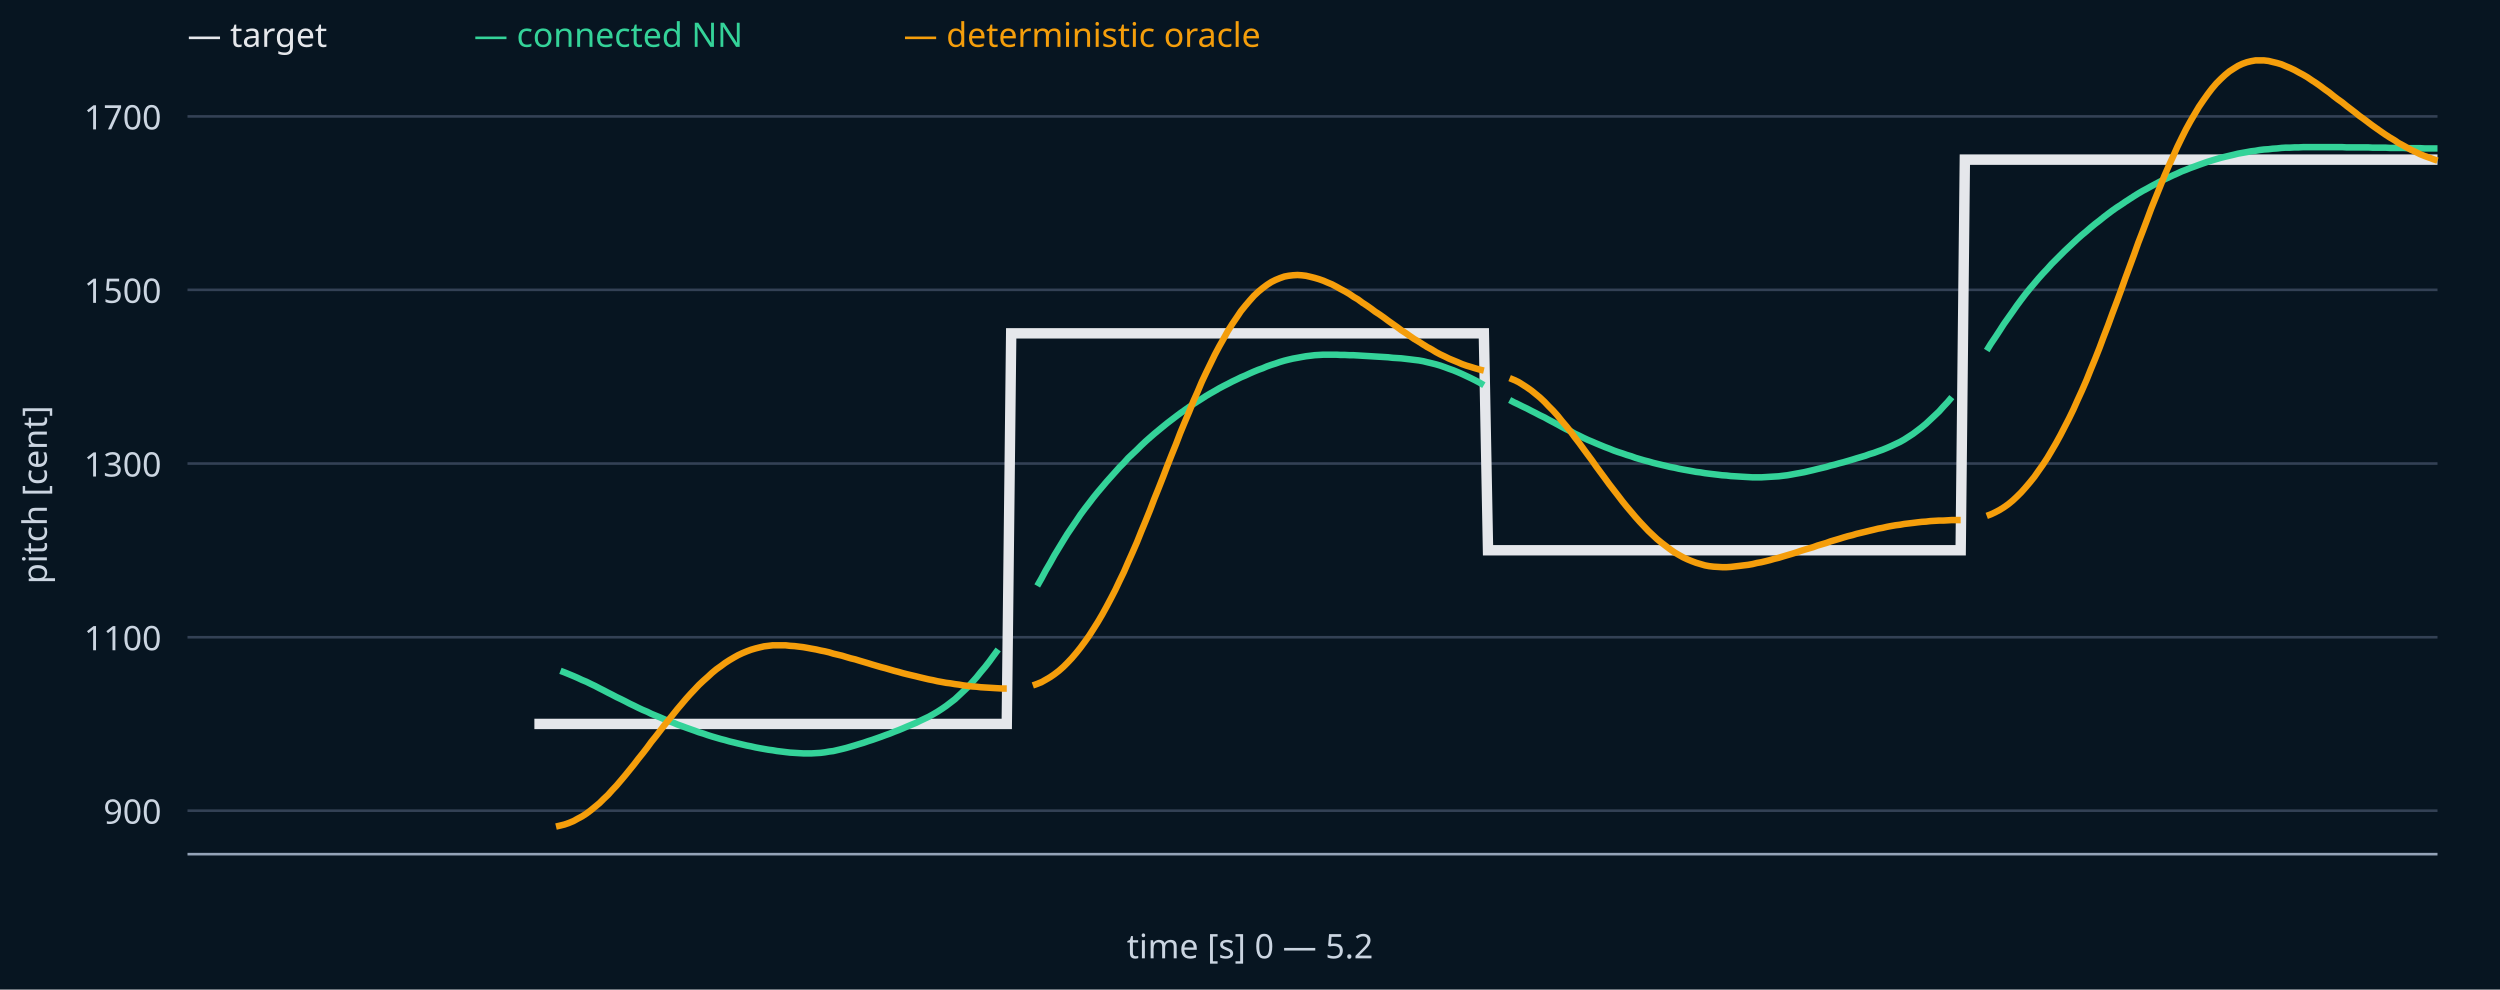
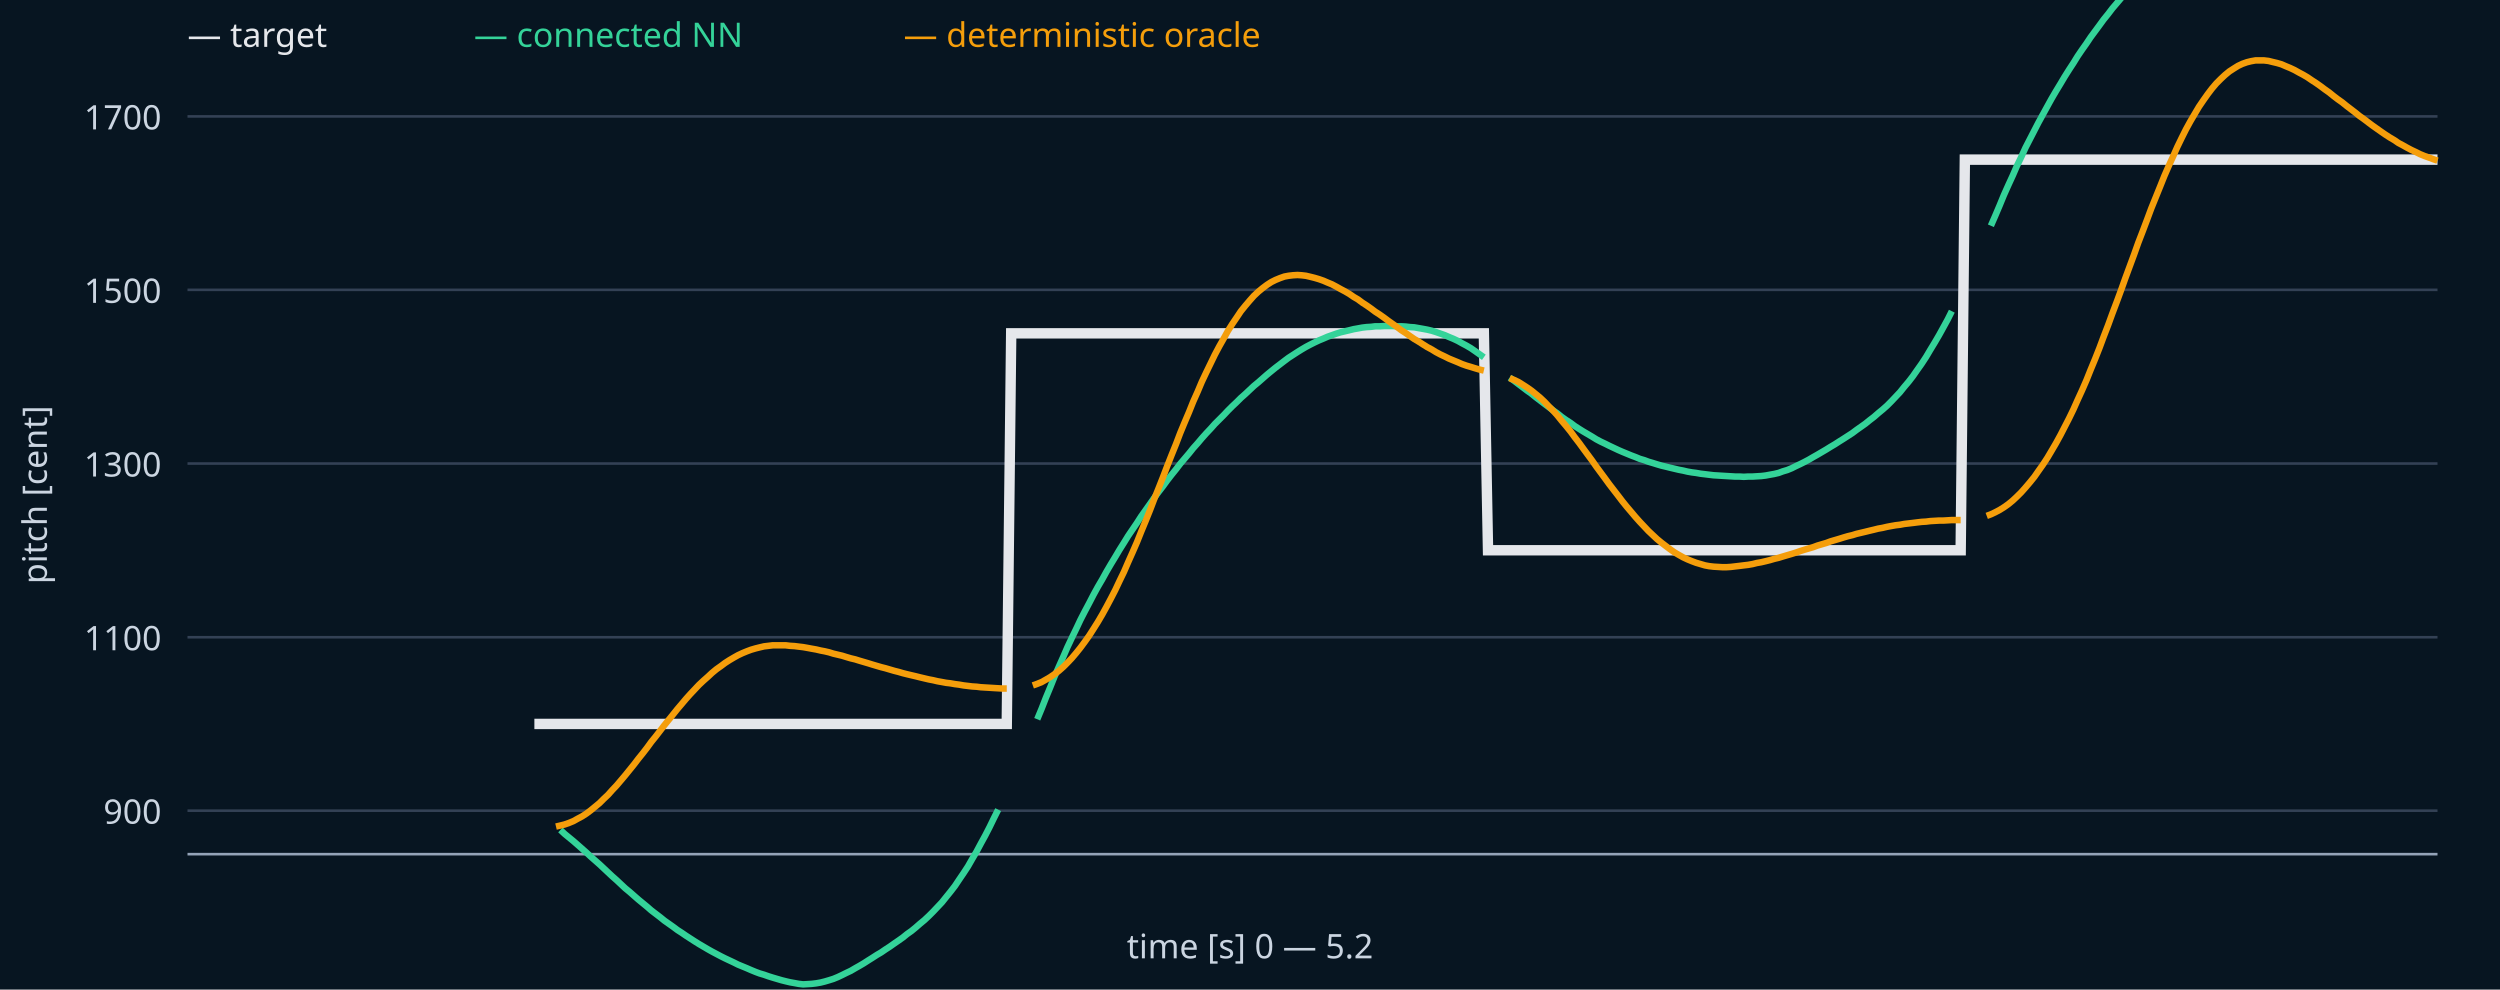
<svg xmlns="http://www.w3.org/2000/svg" width="960" height="380" viewBox="0 0 960 380">
  <rect width="100%" height="100%" fill="#071521" />
  <g font-family="sans-serif" font-size="13" fill="#cbd5e1">
    <line x1="72" y1="311.3" x2="936" y2="311.3" stroke="#334155" />
    <text x="62" y="316.3" text-anchor="end">900</text>
    <line x1="72" y1="244.7" x2="936" y2="244.7" stroke="#334155" />
    <text x="62" y="249.7" text-anchor="end">1100</text>
    <line x1="72" y1="178.0" x2="936" y2="178.0" stroke="#334155" />
    <text x="62" y="183.0" text-anchor="end">1300</text>
    <line x1="72" y1="111.3" x2="936" y2="111.3" stroke="#334155" />
    <text x="62" y="116.3" text-anchor="end">1500</text>
    <line x1="72" y1="44.7" x2="936" y2="44.7" stroke="#334155" />
    <text x="62" y="49.7" text-anchor="end">1700</text>
    <line x1="72" y1="328" x2="936" y2="328" stroke="#94a3b8" />
    <text x="480.0" y="368" text-anchor="middle">time [s]  0 — 5.2</text>
    <text x="18" y="190.0" transform="rotate(-90 18 190.0)" text-anchor="middle">pitch [cent]</text>
    <text x="72" y="18" fill="#e5e7eb">— target</text>
    <text x="182" y="18" fill="#34d399">— connected NN</text>
    <text x="347" y="18" fill="#f59e0b">— deterministic oracle</text>
    <polyline points="205.2,278.0 206.8,278.0 208.5,278.0 210.2,278.0 211.8,278.0 213.5,278.0 215.2,278.0 216.8,278.0 218.5,278.0 220.2,278.0 221.8,278.0 223.5,278.0 225.2,278.0 226.8,278.0 228.5,278.0 230.2,278.0 231.8,278.0 233.5,278.0 235.1,278.0 236.8,278.0 238.5,278.0 240.1,278.0 241.8,278.0 243.5,278.0 245.1,278.0 246.8,278.0 248.5,278.0 250.1,278.0 251.8,278.0 253.5,278.0 255.1,278.0 256.8,278.0 258.5,278.0 260.1,278.0 261.8,278.0 263.4,278.0 265.1,278.0 266.8,278.0 268.4,278.0 270.1,278.0 271.8,278.0 273.4,278.0 275.1,278.0 276.8,278.0 278.4,278.0 280.1,278.0 281.8,278.0 283.4,278.0 285.1,278.0 286.8,278.0 288.4,278.0 290.1,278.0 291.7,278.0 293.4,278.0 295.1,278.0 296.7,278.0 298.4,278.0 300.1,278.0 301.7,278.0 303.4,278.0 305.1,278.0 306.7,278.0 308.4,278.0 310.1,278.0 311.7,278.0 313.4,278.0 315.1,278.0 316.7,278.0 318.4,278.0 320.0,278.0 321.7,278.0 323.4,278.0 325.0,278.0 326.7,278.0 328.4,278.0 330.0,278.0 331.7,278.0 333.4,278.0 335.0,278.0 336.7,278.0 338.4,278.0 340.0,278.0 341.7,278.0 343.4,278.0 345.0,278.0 346.7,278.0 348.3,278.0 350.0,278.0 351.7,278.0 353.3,278.0 355.0,278.0 356.7,278.0 358.3,278.0 360.0,278.0 361.7,278.0 363.3,278.0 365.0,278.0 366.7,278.0 368.3,278.0 370.0,278.0 371.7,278.0 373.3,278.0 375.0,278.0 376.6,278.0 378.3,278.0 380.0,278.0 381.6,278.0 383.3,278.0 385.0,278.0 386.6,278.0 388.3,128.0 390.0,128.0 391.6,128.0 393.3,128.0 395.0,128.0 396.6,128.0 398.3,128.0 400.0,128.0 401.6,128.0 403.3,128.0 404.9,128.0 406.6,128.0 408.3,128.0 409.9,128.0 411.6,128.0 413.3,128.0 414.9,128.0 416.6,128.0 418.3,128.0 419.9,128.0 421.6,128.0 423.3,128.0 424.9,128.0 426.6,128.0 428.3,128.0 429.9,128.0 431.6,128.0 433.2,128.0 434.9,128.0 436.6,128.0 438.2,128.0 439.9,128.0 441.6,128.0 443.2,128.0 444.9,128.0 446.6,128.0 448.2,128.0 449.9,128.0 451.6,128.0 453.2,128.0 454.9,128.0 456.6,128.0 458.2,128.0 459.9,128.0 461.5,128.0 463.2,128.0 464.9,128.0 466.5,128.0 468.2,128.0 469.9,128.0 471.5,128.0 473.2,128.0 474.9,128.0 476.5,128.0 478.2,128.0 479.9,128.0 481.5,128.0 483.2,128.0 484.9,128.0 486.5,128.0 488.2,128.0 489.8,128.0 491.5,128.0 493.2,128.0 494.8,128.0 496.5,128.0 498.2,128.0 499.8,128.0 501.5,128.0 503.2,128.0 504.8,128.0 506.5,128.0 508.2,128.0 509.8,128.0 511.5,128.0 513.2,128.0 514.8,128.0 516.5,128.0 518.2,128.0 519.8,128.0 521.5,128.0 523.1,128.0 524.8,128.0 526.5,128.0 528.1,128.0 529.8,128.0 531.5,128.0 533.1,128.0 534.8,128.0 536.5,128.0 538.1,128.0 539.8,128.0 541.5,128.0 543.1,128.0 544.8,128.0 546.5,128.0 548.1,128.0 549.8,128.0 551.4,128.0 553.1,128.0 554.8,128.0 556.4,128.0 558.1,128.0 559.8,128.0 561.4,128.0 563.1,128.0 564.8,128.0 566.4,128.0 568.1,128.0 569.8,128.0 571.4,211.3 573.1,211.3 574.8,211.3 576.4,211.3 578.1,211.3 579.7,211.3 581.4,211.3 583.1,211.3 584.7,211.3 586.4,211.3 588.1,211.3 589.7,211.3 591.4,211.3 593.1,211.3 594.7,211.3 596.4,211.3 598.1,211.3 599.7,211.3 601.4,211.3 603.1,211.3 604.7,211.3 606.4,211.3 608.0,211.3 609.7,211.3 611.4,211.3 613.0,211.3 614.7,211.3 616.4,211.3 618.0,211.3 619.7,211.3 621.4,211.3 623.0,211.3 624.7,211.3 626.4,211.3 628.0,211.3 629.7,211.3 631.4,211.3 633.0,211.3 634.7,211.3 636.3,211.3 638.0,211.3 639.7,211.3 641.3,211.3 643.0,211.3 644.7,211.3 646.3,211.3 648.0,211.3 649.7,211.3 651.3,211.3 653.0,211.3 654.7,211.3 656.3,211.3 658.0,211.3 659.7,211.3 661.3,211.3 663.0,211.3 664.6,211.3 666.3,211.3 668.0,211.3 669.6,211.3 671.3,211.3 673.0,211.3 674.6,211.3 676.3,211.3 678.0,211.3 679.6,211.3 681.3,211.3 683.0,211.3 684.6,211.3 686.3,211.3 688.0,211.3 689.6,211.3 691.3,211.3 692.9,211.3 694.6,211.3 696.3,211.3 697.9,211.3 699.6,211.3 701.3,211.3 702.9,211.3 704.6,211.3 706.3,211.3 707.9,211.3 709.6,211.3 711.3,211.3 712.9,211.3 714.6,211.3 716.3,211.3 717.9,211.3 719.6,211.3 721.2,211.3 722.9,211.3 724.6,211.3 726.2,211.3 727.9,211.3 729.6,211.3 731.2,211.3 732.9,211.3 734.6,211.3 736.2,211.3 737.9,211.3 739.6,211.3 741.2,211.3 742.9,211.3 744.6,211.3 746.2,211.3 747.9,211.3 749.5,211.3 751.2,211.3 752.9,211.3 754.5,61.3 756.2,61.3 757.9,61.3 759.5,61.3 761.2,61.3 762.9,61.3 764.5,61.3 766.2,61.3 767.9,61.3 769.5,61.3 771.2,61.3 772.9,61.3 774.5,61.3 776.2,61.3 777.8,61.3 779.5,61.3 781.2,61.3 782.8,61.3 784.5,61.3 786.2,61.3 787.8,61.3 789.5,61.3 791.2,61.3 792.8,61.3 794.5,61.3 796.2,61.3 797.8,61.3 799.5,61.3 801.2,61.3 802.8,61.3 804.5,61.3 806.2,61.3 807.8,61.3 809.5,61.3 811.1,61.3 812.8,61.3 814.5,61.3 816.1,61.3 817.8,61.3 819.5,61.3 821.1,61.3 822.8,61.3 824.5,61.3 826.1,61.3 827.8,61.3 829.5,61.3 831.1,61.3 832.8,61.3 834.5,61.3 836.1,61.3 837.8,61.3 839.4,61.3 841.1,61.3 842.8,61.3 844.4,61.3 846.1,61.3 847.8,61.3 849.4,61.3 851.1,61.3 852.8,61.3 854.4,61.3 856.1,61.3 857.8,61.3 859.4,61.3 861.1,61.3 862.8,61.3 864.4,61.3 866.1,61.3 867.7,61.3 869.4,61.3 871.1,61.3 872.7,61.3 874.4,61.3 876.1,61.3 877.7,61.3 879.4,61.3 881.1,61.3 882.7,61.3 884.4,61.3 886.1,61.3 887.7,61.3 889.4,61.3 891.1,61.3 892.7,61.3 894.4,61.3 896.0,61.3 897.7,61.3 899.4,61.3 901.0,61.3 902.7,61.3 904.4,61.3 906.0,61.3 907.7,61.3 909.4,61.3 911.0,61.3 912.7,61.3 914.4,61.3 916.0,61.3 917.7,61.3 919.4,61.3 921.0,61.3 922.7,61.3 924.3,61.3 926.0,61.3 927.7,61.3 929.3,61.3 931.0,61.3 932.7,61.3 934.3,61.3 936.0,61.3" fill="none" stroke="#e5e7eb" stroke-width="4" />
-     <polyline points="215.2,257.6 216.8,258.2 218.5,258.9 220.2,259.6 221.8,260.3 223.5,261.1 225.2,261.8 226.8,262.6 228.5,263.4 230.2,264.3 231.8,265.1 233.5,266.0 235.1,266.8 236.8,267.7 238.5,268.5 240.1,269.3 241.8,270.2 243.5,271.0 245.1,271.8 246.8,272.6 248.5,273.3 250.1,274.1 251.8,274.8 253.5,275.5 255.1,276.2 256.8,276.9 258.5,277.5 260.1,278.2 261.8,278.8 263.4,279.4 265.1,280.0 266.8,280.6 268.4,281.2 270.1,281.7 271.8,282.3 273.4,282.8 275.1,283.3 276.8,283.8 278.4,284.2 280.1,284.7 281.8,285.1 283.4,285.5 285.1,285.9 286.8,286.3 288.4,286.6 290.1,287.0 291.7,287.3 293.4,287.6 295.1,287.9 296.7,288.1 298.4,288.4 300.1,288.6 301.7,288.8 303.4,289.0 305.1,289.1 306.7,289.2 308.4,289.3 310.1,289.3 311.7,289.3 313.4,289.2 315.1,289.1 316.7,288.9 318.4,288.6 320.0,288.4 321.7,288.0 323.4,287.6 325.0,287.2 326.7,286.7 328.4,286.2 330.0,285.7 331.7,285.2 333.4,284.6 335.0,284.1 336.7,283.5 338.4,282.9 340.0,282.3 341.7,281.7 343.4,281.0 345.0,280.4 346.7,279.7 348.3,279.0 350.0,278.3 351.7,277.6 353.3,276.8 355.0,276.0 356.7,275.2 358.3,274.3 360.0,273.3 361.7,272.2 363.3,271.1 365.0,269.8 366.7,268.5 368.3,267.0 370.0,265.4 371.7,263.8 373.3,262.0 375.0,260.1 376.6,258.1 378.3,256.1 380.0,253.9 381.6,251.7 383.3,249.4" fill="none" stroke="#34d399" stroke-width="2.5" />
-     <polyline points="398.3,225.0 400.0,222.0 401.6,219.0 403.3,216.1 404.9,213.2 406.6,210.4 408.3,207.6 409.9,205.0 411.6,202.5 413.3,200.0 414.9,197.6 416.6,195.3 418.3,193.1 419.9,191.0 421.6,188.9 423.3,186.9 424.9,185.0 426.6,183.1 428.3,181.2 429.9,179.4 431.6,177.7 433.2,175.9 434.9,174.3 436.6,172.7 438.2,171.1 439.9,169.5 441.6,168.0 443.2,166.6 444.9,165.2 446.6,163.8 448.2,162.5 449.9,161.2 451.6,159.9 453.2,158.7 454.9,157.5 456.6,156.3 458.2,155.2 459.9,154.1 461.5,153.1 463.2,152.0 464.9,151.0 466.5,150.1 468.2,149.1 469.9,148.2 471.5,147.4 473.2,146.5 474.9,145.7 476.5,144.9 478.2,144.2 479.9,143.4 481.5,142.7 483.2,142.0 484.9,141.4 486.5,140.7 488.2,140.1 489.8,139.6 491.5,139.0 493.2,138.5 494.8,138.1 496.5,137.7 498.2,137.4 499.8,137.1 501.5,136.8 503.2,136.6 504.8,136.4 506.5,136.3 508.2,136.2 509.8,136.2 511.5,136.2 513.2,136.2 514.8,136.3 516.5,136.3 518.2,136.4 519.8,136.4 521.5,136.5 523.1,136.6 524.8,136.7 526.5,136.8 528.1,136.9 529.8,137.0 531.5,137.1 533.1,137.2 534.8,137.4 536.5,137.5 538.1,137.6 539.8,137.8 541.5,138.0 543.1,138.2 544.8,138.4 546.5,138.7 548.1,139.1 549.8,139.5 551.4,139.9 553.1,140.4 554.8,141.0 556.4,141.6 558.1,142.2 559.8,142.9 561.4,143.6 563.1,144.4 564.8,145.2 566.4,146.0 568.1,146.9 569.8,147.9" fill="none" stroke="#34d399" stroke-width="2.5" />
-     <polyline points="579.7,153.6 581.4,154.5 583.1,155.3 584.7,156.1 586.4,156.9 588.1,157.8 589.7,158.6 591.4,159.5 593.1,160.3 594.7,161.2 596.4,162.1 598.1,163.0 599.7,163.9 601.4,164.8 603.1,165.6 604.7,166.5 606.4,167.3 608.0,168.1 609.7,168.9 611.4,169.6 613.0,170.3 614.7,171.0 616.4,171.7 618.0,172.3 619.7,173.0 621.4,173.6 623.0,174.1 624.7,174.7 626.4,175.2 628.0,175.8 629.7,176.3 631.4,176.8 633.0,177.2 634.7,177.7 636.3,178.1 638.0,178.5 639.7,178.9 641.3,179.3 643.0,179.6 644.7,180.0 646.3,180.3 648.0,180.6 649.7,180.9 651.3,181.2 653.0,181.4 654.7,181.7 656.3,181.9 658.0,182.1 659.7,182.3 661.3,182.5 663.0,182.6 664.6,182.8 666.3,182.9 668.0,183.0 669.6,183.1 671.3,183.2 673.0,183.3 674.6,183.3 676.3,183.3 678.0,183.2 679.6,183.1 681.3,183.0 683.0,182.9 684.6,182.7 686.3,182.5 688.0,182.2 689.6,181.9 691.3,181.6 692.9,181.3 694.6,180.9 696.3,180.5 697.9,180.1 699.6,179.7 701.3,179.3 702.9,178.8 704.6,178.4 706.3,177.9 707.9,177.5 709.6,177.0 711.3,176.5 712.9,176.0 714.6,175.5 716.3,175.0 717.9,174.4 719.6,173.9 721.2,173.3 722.9,172.7 724.6,172.0 726.2,171.3 727.9,170.5 729.6,169.7 731.2,168.8 732.9,167.7 734.6,166.6 736.2,165.4 737.9,164.1 739.6,162.7 741.2,161.2 742.9,159.6 744.6,158.0 746.2,156.2 747.9,154.4 749.5,152.5" fill="none" stroke="#34d399" stroke-width="2.5" />
-     <polyline points="762.9,134.6 764.5,132.0 766.2,129.5 767.9,126.9 769.5,124.4 771.2,122.0 772.9,119.6 774.5,117.3 776.2,115.0 777.8,112.9 779.5,110.8 781.2,108.8 782.8,106.9 784.5,105.0 786.2,103.2 787.8,101.4 789.5,99.7 791.2,98.0 792.8,96.4 794.5,94.8 796.2,93.2 797.8,91.7 799.5,90.2 801.2,88.8 802.8,87.4 804.5,86.0 806.2,84.7 807.8,83.4 809.5,82.1 811.1,80.9 812.8,79.7 814.5,78.6 816.1,77.5 817.8,76.4 819.5,75.3 821.1,74.3 822.8,73.3 824.5,72.4 826.1,71.5 827.8,70.6 829.5,69.7 831.1,68.9 832.8,68.1 834.5,67.3 836.1,66.6 837.8,65.8 839.4,65.2 841.1,64.5 842.8,63.9 844.4,63.3 846.1,62.7 847.8,62.1 849.4,61.6 851.1,61.1 852.8,60.6 854.4,60.2 856.1,59.8 857.8,59.4 859.4,59.0 861.1,58.7 862.8,58.4 864.4,58.1 866.1,57.9 867.7,57.6 869.4,57.4 871.1,57.3 872.7,57.1 874.4,57.0 876.1,56.8 877.7,56.7 879.4,56.7 881.1,56.6 882.7,56.6 884.4,56.5 886.1,56.5 887.7,56.5 889.4,56.5 891.1,56.5 892.7,56.5 894.4,56.5 896.0,56.5 897.7,56.5 899.4,56.5 901.0,56.6 902.7,56.6 904.4,56.6 906.0,56.6 907.7,56.6 909.4,56.6 911.0,56.7 912.7,56.7 914.4,56.7 916.0,56.7 917.7,56.8 919.4,56.8 921.0,56.8 922.7,56.8 924.3,56.9 926.0,56.9 927.7,56.9 929.3,56.9 931.0,57.0 932.7,57.0 934.3,57.0 936.0,57.0" fill="none" stroke="#34d399" stroke-width="2.5" />
+     <polyline points="215.2,318.7 216.8,320.2 218.5,321.6 220.2,323.0 221.8,324.4 223.5,325.9 225.2,327.4 226.8,328.9 228.5,330.4 230.2,331.9 231.8,333.4 233.5,335.0 235.1,336.5 236.8,338.0 238.5,339.6 240.1,341.1 241.8,342.5 243.5,344.0 245.1,345.4 246.8,346.8 248.5,348.2 250.1,349.6 251.8,350.9 253.5,352.2 255.1,353.5 256.8,354.7 258.5,355.9 260.1,357.1 261.8,358.2 263.4,359.3 265.1,360.4 266.8,361.5 268.4,362.5 270.1,363.5 271.8,364.5 273.4,365.4 275.1,366.3 276.8,367.2 278.4,368.0 280.1,368.8 281.8,369.6 283.4,370.4 285.1,371.1 286.8,371.8 288.4,372.5 290.1,373.2 291.7,373.8 293.4,374.3 295.1,374.9 296.7,375.4 298.4,375.9 300.1,376.4 301.7,376.8 303.4,377.2 305.1,377.5 306.7,377.8 308.4,378.0 310.1,377.9 311.7,377.8 313.4,377.6 315.1,377.3 316.7,376.9 318.4,376.4 320.0,375.9 321.7,375.2 323.4,374.4 325.0,373.6 326.7,372.8 328.4,371.8 330.0,370.9 331.7,369.9 333.4,368.8 335.0,367.8 336.7,366.7 338.4,365.7 340.0,364.6 341.7,363.5 343.4,362.3 345.0,361.2 346.7,360.0 348.3,358.7 350.0,357.5 351.7,356.1 353.3,354.7 355.0,353.3 356.7,351.7 358.3,350.1 360.0,348.3 361.7,346.5 363.3,344.5 365.0,342.4 366.7,340.2 368.3,337.8 370.0,335.3 371.7,332.7 373.3,329.9 375.0,327.0 376.6,324.0 378.3,320.9 380.0,317.6 381.6,314.3 383.3,310.9" fill="none" stroke="#34d399" stroke-width="2.5" />
+     <polyline points="398.3,276.2 400.0,272.1 401.6,268.0 403.3,263.9 404.9,259.9 406.6,256.0 408.3,252.2 409.9,248.5 411.6,244.9 413.3,241.4 414.9,238.0 416.6,234.7 418.3,231.5 419.9,228.4 421.6,225.3 423.3,222.4 424.9,219.5 426.6,216.6 428.3,213.8 429.9,211.1 431.6,208.4 433.2,205.8 434.9,203.3 436.6,200.8 438.2,198.3 439.9,195.9 441.6,193.5 443.2,191.2 444.9,188.9 446.6,186.7 448.2,184.5 449.9,182.3 451.6,180.2 453.2,178.1 454.9,176.1 456.6,174.1 458.2,172.1 459.9,170.2 461.5,168.3 463.2,166.4 464.9,164.6 466.5,162.8 468.2,161.1 469.9,159.4 471.5,157.7 473.2,156.0 474.9,154.4 476.5,152.8 478.2,151.3 479.9,149.7 481.5,148.2 483.2,146.8 484.9,145.3 486.5,143.9 488.2,142.5 489.8,141.2 491.5,139.9 493.2,138.6 494.8,137.4 496.5,136.3 498.2,135.2 499.8,134.2 501.5,133.2 503.2,132.3 504.8,131.5 506.5,130.7 508.2,130.0 509.8,129.3 511.5,128.7 513.2,128.1 514.8,127.6 516.5,127.2 518.2,126.8 519.8,126.4 521.5,126.1 523.1,125.8 524.8,125.6 526.5,125.5 528.1,125.3 529.8,125.3 531.5,125.2 533.1,125.2 534.8,125.2 536.5,125.3 538.1,125.3 539.8,125.4 541.5,125.6 543.1,125.7 544.8,126.0 546.5,126.3 548.1,126.6 549.8,127.0 551.4,127.5 553.1,128.1 554.8,128.7 556.4,129.4 558.1,130.1 559.8,130.9 561.4,131.8 563.1,132.7 564.8,133.7 566.4,134.8 568.1,136.0 569.8,137.2" fill="none" stroke="#34d399" stroke-width="2.5" />
+     <polyline points="579.7,145.0 581.4,146.2 583.1,147.5 584.7,148.7 586.4,150.0 588.1,151.2 589.7,152.5 591.4,153.8 593.1,155.1 594.7,156.3 596.4,157.6 598.1,158.8 599.7,160.1 601.4,161.3 603.1,162.4 604.7,163.6 606.4,164.7 608.0,165.7 609.7,166.7 611.4,167.7 613.0,168.7 614.7,169.6 616.4,170.4 618.0,171.2 619.7,172.0 621.4,172.8 623.0,173.5 624.7,174.2 626.4,174.9 628.0,175.5 629.7,176.2 631.4,176.7 633.0,177.3 634.7,177.8 636.3,178.3 638.0,178.8 639.7,179.2 641.3,179.6 643.0,180.0 644.7,180.4 646.3,180.7 648.0,181.1 649.7,181.4 651.3,181.6 653.0,181.9 654.7,182.1 656.3,182.3 658.0,182.5 659.7,182.6 661.3,182.7 663.0,182.8 664.6,182.9 666.3,183.0 668.0,183.0 669.6,183.1 671.3,183.0 673.0,183.0 674.6,182.9 676.3,182.8 678.0,182.6 679.6,182.3 681.3,182.0 683.0,181.6 684.6,181.0 686.3,180.5 688.0,179.8 689.6,179.0 691.3,178.2 692.9,177.4 694.6,176.5 696.3,175.5 697.9,174.6 699.6,173.6 701.3,172.6 702.9,171.6 704.6,170.6 706.3,169.5 707.9,168.5 709.6,167.4 711.3,166.3 712.9,165.1 714.6,163.9 716.3,162.7 717.9,161.4 719.6,160.1 721.2,158.7 722.9,157.3 724.6,155.8 726.2,154.2 727.9,152.4 729.6,150.6 731.2,148.6 732.9,146.6 734.6,144.4 736.2,142.1 737.9,139.7 739.6,137.1 741.2,134.4 742.9,131.6 744.6,128.7 746.2,125.8 747.9,122.7 749.5,119.5" fill="none" stroke="#34d399" stroke-width="2.5" />
+     <polyline points="764.5,86.7 766.2,82.8 767.9,78.8 769.5,74.9 771.2,71.1 772.9,67.4 774.5,63.7 776.2,60.2 777.8,56.7 779.5,53.4 781.2,50.1 782.8,47.0 784.5,43.9 786.2,40.8 787.8,37.9 789.5,35.0 791.2,32.2 792.8,29.5 794.5,26.8 796.2,24.2 797.8,21.6 799.5,19.1 801.2,16.7 802.8,14.3 804.5,12.0 806.2,9.7 807.8,7.5 809.5,5.4 811.1,3.3 812.8,1.3 814.5,-0.7 816.1,-2.6 817.8,-4.5 819.5,-6.3 821.1,-8.1 822.8,-9.8 824.5,-11.4 826.1,-13.0 827.8,-14.6 829.5,-16.1 831.1,-17.5 832.8,-18.9 834.5,-20.3 836.1,-21.6 837.8,-22.0 839.4,-22.0 841.1,-22.0 842.8,-21.9 844.4,-21.9 846.1,-21.8 847.8,-21.8 849.4,-21.7 851.1,-21.6 852.8,-21.6 854.4,-21.5 856.1,-21.4 857.8,-21.3 859.4,-21.2 861.1,-21.1 862.8,-21.0 864.4,-20.9 866.1,-20.7 867.7,-20.6 869.4,-20.5 871.1,-20.3 872.7,-20.2 874.4,-20.0 876.1,-19.9 877.7,-19.8 879.4,-19.6 881.1,-19.5 882.7,-19.3 884.4,-19.2 886.1,-19.1 887.7,-18.9 889.4,-18.7 891.1,-18.6 892.7,-18.4 894.4,-18.3 896.0,-18.1 897.7,-18.0 899.4,-17.8 901.0,-17.6 902.7,-17.5 904.4,-17.3 906.0,-17.2 907.7,-17.0 909.4,-16.8 911.0,-16.6 912.7,-16.4 914.4,-16.2 916.0,-16.0 917.7,-15.8 919.4,-15.5 921.0,-15.3 922.7,-15.1 924.3,-14.8 926.0,-14.6 927.7,-14.3 929.3,-14.0 931.0,-13.8 932.7,-13.5 934.3,-13.2 936.0,-12.9" fill="none" stroke="#34d399" stroke-width="2.5" />
    <polyline points="213.5,317.4 215.2,317.0 216.8,316.6 218.5,316.0 220.2,315.3 221.8,314.4 223.5,313.5 225.2,312.4 226.8,311.2 228.5,309.8 230.2,308.4 231.8,306.8 233.5,305.2 235.1,303.4 236.8,301.6 238.5,299.6 240.1,297.7 241.8,295.6 243.5,293.5 245.1,291.4 246.8,289.3 248.5,287.1 250.1,284.9 251.8,282.8 253.5,280.6 255.1,278.5 256.8,276.4 258.5,274.3 260.1,272.3 261.8,270.3 263.4,268.4 265.1,266.5 266.8,264.7 268.4,263.0 270.1,261.4 271.8,259.9 273.4,258.4 275.1,257.0 276.8,255.8 278.4,254.6 280.1,253.5 281.8,252.5 283.4,251.6 285.1,250.8 286.8,250.1 288.4,249.5 290.1,249.0 291.7,248.6 293.4,248.2 295.1,248.0 296.7,247.8 298.4,247.8 300.1,247.8 301.7,247.8 303.4,248.0 305.1,248.1 306.7,248.3 308.4,248.5 310.1,248.8 311.7,249.1 313.4,249.4 315.1,249.8 316.7,250.1 318.4,250.5 320.0,251.0 321.7,251.4 323.4,251.8 325.0,252.3 326.7,252.8 328.4,253.2 330.0,253.7 331.7,254.2 333.4,254.7 335.0,255.2 336.7,255.7 338.4,256.2 340.0,256.6 341.7,257.1 343.4,257.6 345.0,258.0 346.7,258.5 348.3,258.9 350.0,259.3 351.7,259.7 353.3,260.1 355.0,260.5 356.7,260.9 358.3,261.2 360.0,261.6 361.7,261.9 363.3,262.2 365.0,262.4 366.7,262.7 368.3,262.9 370.0,263.2 371.7,263.4 373.3,263.6 375.0,263.7 376.6,263.9 378.3,264.0 380.0,264.1 381.6,264.2 383.3,264.3 385.0,264.4 386.6,264.4" fill="none" stroke="#f59e0b" stroke-width="2.5" />
    <polyline points="396.6,263.2 398.3,262.6 400.0,261.9 401.6,261.0 403.3,260.0 404.9,258.9 406.6,257.6 408.3,256.1 409.9,254.5 411.6,252.7 413.3,250.7 414.9,248.7 416.6,246.4 418.3,244.0 419.9,241.5 421.6,238.8 423.3,235.9 424.9,233.0 426.6,229.8 428.3,226.5 429.9,223.1 431.6,219.6 433.2,215.9 434.9,212.1 436.6,208.2 438.2,204.2 439.9,200.1 441.6,195.9 443.2,191.7 444.9,187.5 446.6,183.2 448.2,179.0 449.9,174.7 451.6,170.5 453.2,166.3 454.9,162.2 456.6,158.2 458.2,154.2 459.9,150.4 461.5,146.6 463.2,143.0 464.9,139.5 466.5,136.2 468.2,133.0 469.9,130.0 471.5,127.1 473.2,124.4 474.9,121.9 476.5,119.5 478.2,117.4 479.9,115.4 481.5,113.6 483.2,112.0 484.9,110.6 486.5,109.4 488.2,108.3 489.8,107.5 491.5,106.8 493.2,106.2 494.8,105.9 496.5,105.7 498.2,105.6 499.8,105.7 501.5,105.9 503.2,106.3 504.8,106.7 506.5,107.2 508.2,107.8 509.8,108.5 511.5,109.2 513.2,110.1 514.8,111.0 516.5,111.9 518.2,112.9 519.8,114.0 521.5,115.0 523.1,116.2 524.8,117.3 526.5,118.5 528.1,119.7 529.8,120.8 531.5,122.0 533.1,123.2 534.8,124.4 536.5,125.6 538.1,126.8 539.8,127.9 541.5,129.1 543.1,130.2 544.8,131.2 546.5,132.3 548.1,133.3 549.8,134.2 551.4,135.2 553.1,136.1 554.8,136.9 556.4,137.7 558.1,138.4 559.8,139.1 561.4,139.8 563.1,140.4 564.8,140.9 566.4,141.4 568.1,141.9 569.8,142.3" fill="none" stroke="#f59e0b" stroke-width="2.5" />
    <polyline points="579.7,145.2 581.4,145.9 583.1,146.7 584.7,147.7 586.4,148.8 588.1,150.0 589.7,151.3 591.4,152.7 593.1,154.3 594.7,156.0 596.4,157.7 598.1,159.6 599.7,161.6 601.4,163.6 603.1,165.7 604.7,167.9 606.4,170.1 608.0,172.3 609.7,174.6 611.4,176.9 613.0,179.2 614.7,181.5 616.4,183.8 618.0,186.0 619.7,188.2 621.4,190.4 623.0,192.5 624.7,194.6 626.4,196.6 628.0,198.5 629.7,200.4 631.4,202.2 633.0,203.9 634.7,205.5 636.3,207.0 638.0,208.4 639.7,209.7 641.3,210.9 643.0,212.1 644.7,213.1 646.3,214.0 648.0,214.8 649.7,215.5 651.3,216.1 653.0,216.6 654.7,217.1 656.3,217.4 658.0,217.6 659.7,217.7 661.3,217.8 663.0,217.8 664.6,217.7 666.3,217.5 668.0,217.3 669.6,217.1 671.3,216.9 673.0,216.6 674.6,216.2 676.3,215.9 678.0,215.5 679.6,215.1 681.3,214.6 683.0,214.2 684.6,213.7 686.3,213.2 688.0,212.7 689.6,212.2 691.3,211.6 692.9,211.1 694.6,210.6 696.3,210.1 697.9,209.5 699.6,209.0 701.3,208.5 702.9,207.9 704.6,207.4 706.3,206.9 707.9,206.4 709.6,205.9 711.3,205.5 712.9,205.0 714.6,204.6 716.3,204.2 717.9,203.8 719.6,203.4 721.2,203.0 722.9,202.7 724.6,202.3 726.2,202.0 727.9,201.7 729.6,201.5 731.2,201.2 732.9,201.0 734.6,200.8 736.2,200.6 737.9,200.4 739.6,200.3 741.2,200.1 742.9,200.0 744.6,199.9 746.2,199.9 747.9,199.8 749.5,199.7 751.2,199.7 752.9,199.7" fill="none" stroke="#f59e0b" stroke-width="2.5" />
    <polyline points="762.9,198.1 764.5,197.5 766.2,196.7 767.9,195.8 769.5,194.8 771.2,193.6 772.9,192.2 774.5,190.7 776.2,189.0 777.8,187.2 779.5,185.2 781.2,183.1 782.8,180.8 784.5,178.4 786.2,175.8 787.8,173.1 789.5,170.2 791.2,167.1 792.8,164.0 794.5,160.7 796.2,157.2 797.8,153.6 799.5,149.9 801.2,146.0 802.8,142.0 804.5,137.9 806.2,133.6 807.8,129.3 809.5,124.9 811.1,120.5 812.8,116.0 814.5,111.4 816.1,106.9 817.8,102.3 819.5,97.7 821.1,93.2 822.8,88.8 824.5,84.3 826.1,80.0 827.8,75.8 829.5,71.6 831.1,67.6 832.8,63.7 834.5,60.0 836.1,56.4 837.8,52.9 839.4,49.7 841.1,46.6 842.8,43.7 844.4,41.0 846.1,38.5 847.8,36.1 849.4,34.0 851.1,32.0 852.8,30.3 854.4,28.8 856.1,27.4 857.8,26.3 859.4,25.3 861.1,24.5 862.8,23.9 864.4,23.5 866.1,23.2 867.7,23.2 869.4,23.2 871.1,23.4 872.7,23.8 874.4,24.2 876.1,24.7 877.7,25.4 879.4,26.1 881.1,26.9 882.7,27.8 884.4,28.7 886.1,29.7 887.7,30.8 889.4,31.9 891.1,33.1 892.7,34.3 894.4,35.5 896.0,36.8 897.7,38.1 899.4,39.3 901.0,40.6 902.7,41.9 904.4,43.2 906.0,44.5 907.7,45.7 909.4,47.0 911.0,48.2 912.7,49.4 914.4,50.6 916.0,51.7 917.7,52.8 919.4,53.8 921.0,54.9 922.7,55.8 924.3,56.7 926.0,57.6 927.7,58.4 929.3,59.2 931.0,59.9 932.7,60.5 934.3,61.1 936.0,61.7" fill="none" stroke="#f59e0b" stroke-width="2.5" />
  </g>
</svg>
